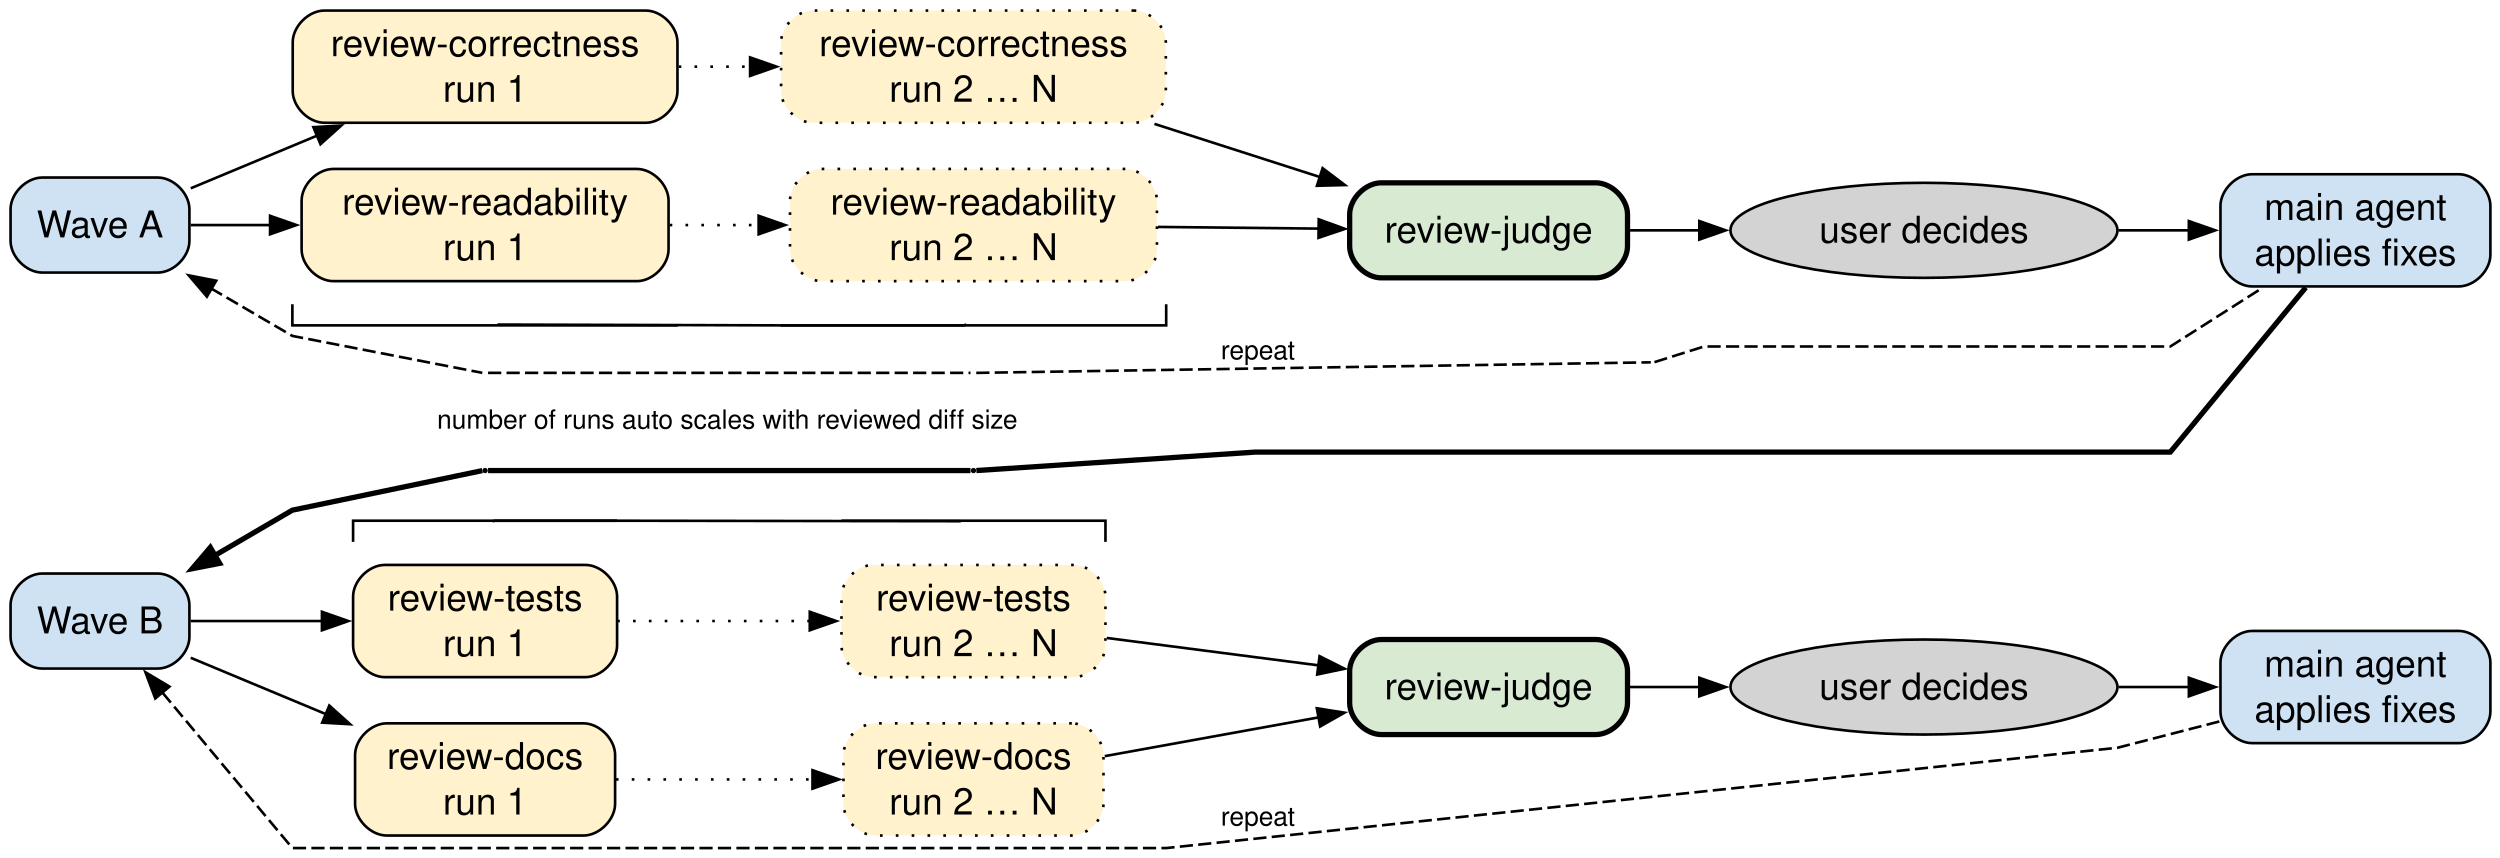
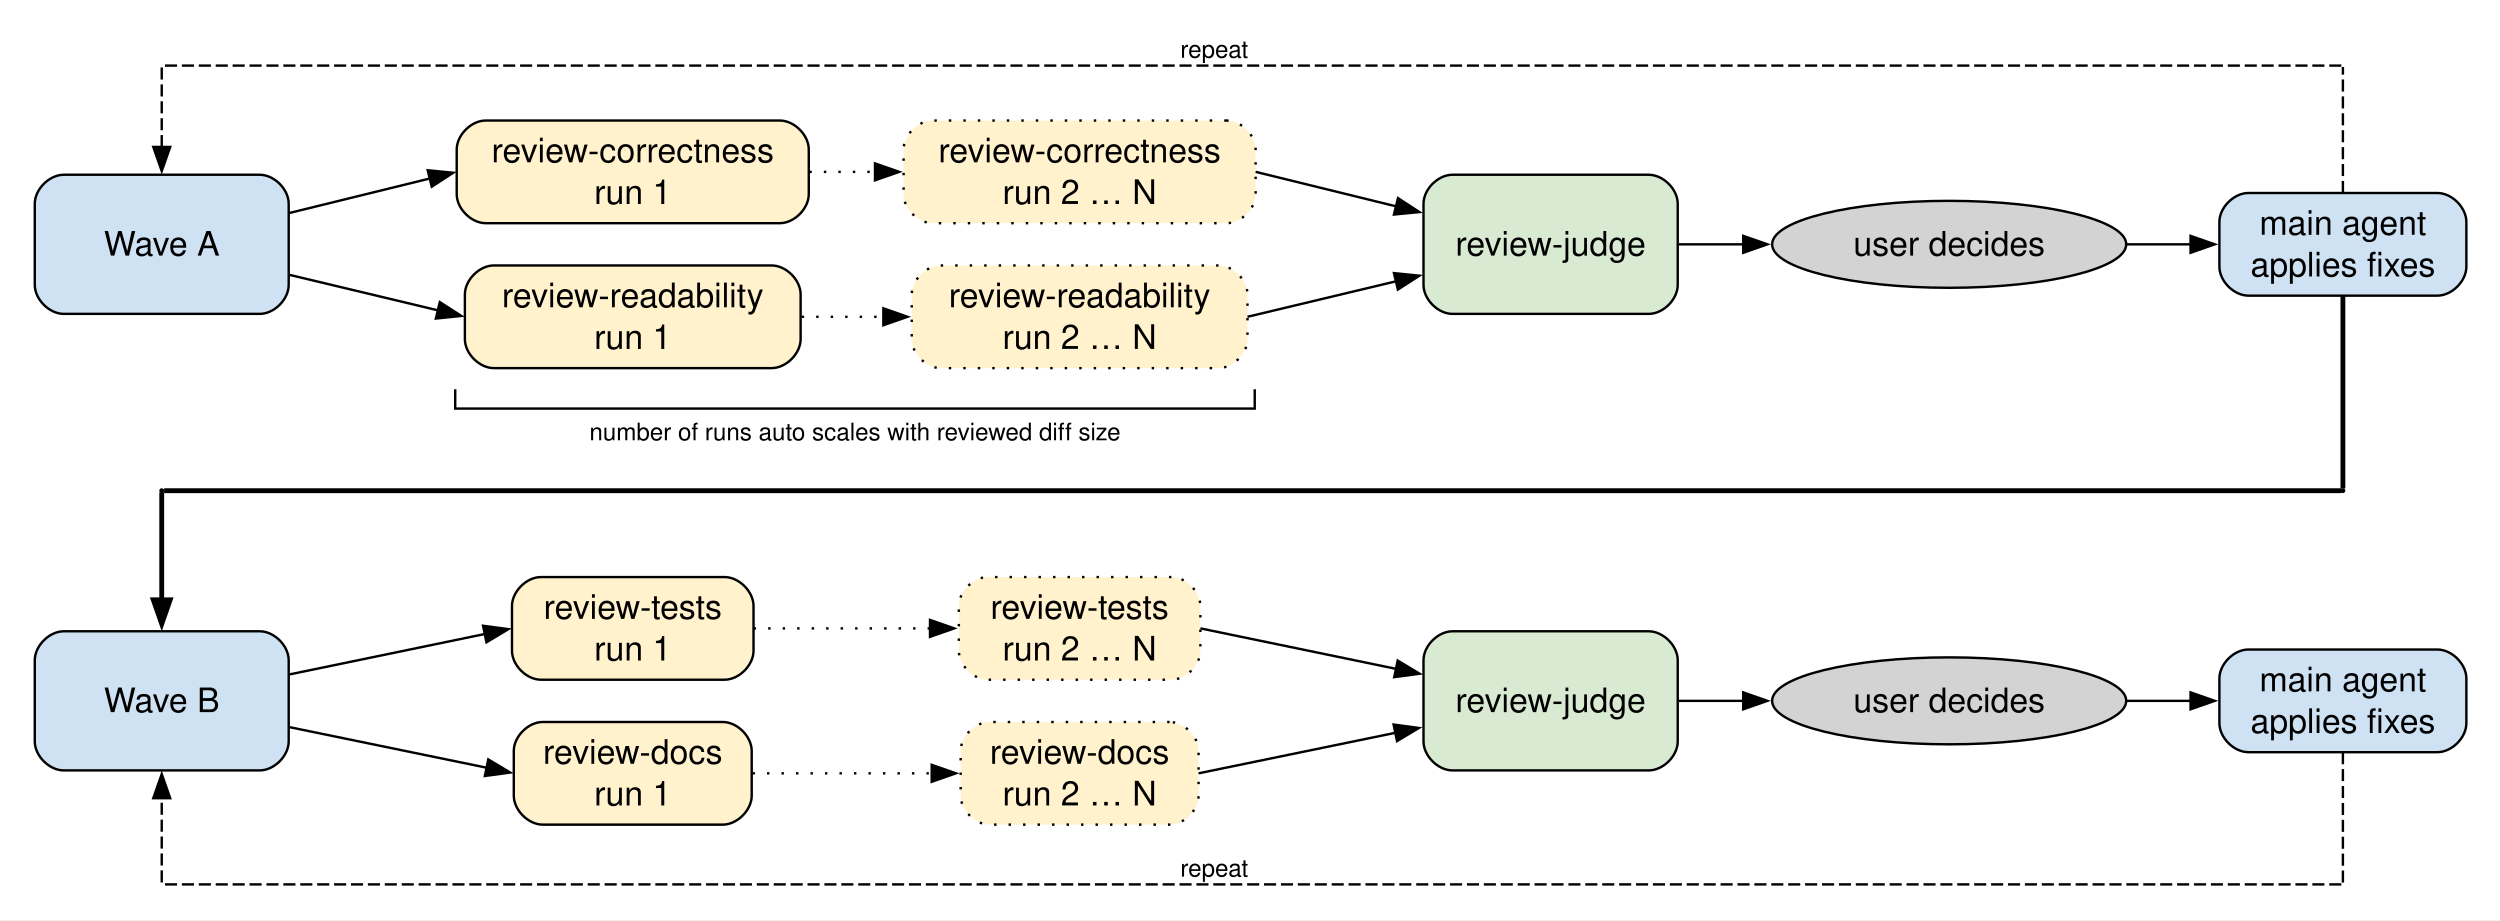
- <svg xmlns="http://www.w3.org/2000/svg" width="947pt" height="325pt" viewBox="0.00 0.00 947.00 325.00">
-   <g id="graph0" class="graph" transform="scale(1 1) rotate(0) translate(4 321.25)">
-     <polygon fill="white" stroke="none" points="-4,4 -4,-321.25 943.36,-321.25 943.36,4 -4,4" />
+ <svg xmlns="http://www.w3.org/2000/svg" width="1035pt" height="381pt" viewBox="0.00 0.00 1035.00 381.00">
+   <g id="graph0" class="graph" transform="scale(1 1) rotate(0) translate(14.4 366.51)">
+     <polygon fill="white" stroke="none" points="-14.4,14.4 -14.4,-366.51 1021.08,-366.51 1021.08,14.4 -14.4,14.4" />
    <g id="node1" class="node">
-       <path fill="#cfe2f3" stroke="black" d="M55.75,-254C55.75,-254 12,-254 12,-254 6,-254 0,-248 0,-242 0,-242 0,-230 0,-230 0,-224 6,-218 12,-218 12,-218 55.75,-218 55.75,-218 61.75,-218 67.75,-224 67.75,-230 67.75,-230 67.75,-242 67.75,-242 67.75,-248 61.75,-254 55.75,-254" />
-       <text xml:space="preserve" text-anchor="middle" x="33.88" y="-231.32" font-family="Helvetica,sans-Serif" font-size="14.00">Wave A</text>
+       <path fill="#cfe2f3" stroke="black" d="M93.12,-294.16C93.12,-294.16 12,-294.16 12,-294.16 6,-294.16 0,-288.16 0,-282.16 0,-282.16 0,-248.56 0,-248.56 0,-242.56 6,-236.56 12,-236.56 12,-236.56 93.12,-236.56 93.12,-236.56 99.12,-236.56 105.12,-242.56 105.12,-248.56 105.12,-248.56 105.12,-282.16 105.12,-282.16 105.12,-288.16 99.12,-294.16 93.12,-294.16" />
+       <text xml:space="preserve" text-anchor="middle" x="52.56" y="-260.68" font-family="Helvetica,sans-Serif" font-size="14.00">Wave A</text>
    </g>
    <g id="node5" class="node">
-       <path fill="#fff2cc" stroke="black" d="M240.62,-317.25C240.62,-317.25 118.88,-317.25 118.88,-317.25 112.88,-317.25 106.88,-311.25 106.88,-305.25 106.88,-305.25 106.88,-286.75 106.88,-286.75 106.88,-280.75 112.88,-274.75 118.88,-274.75 118.88,-274.75 240.62,-274.75 240.62,-274.75 246.62,-274.75 252.62,-280.75 252.62,-286.75 252.62,-286.75 252.62,-305.25 252.62,-305.25 252.62,-311.25 246.62,-317.25 240.62,-317.25" />
-       <text xml:space="preserve" text-anchor="middle" x="179.75" y="-299.95" font-family="Helvetica,sans-Serif" font-size="14.00">review-correctness</text>
-       <text xml:space="preserve" text-anchor="middle" x="179.75" y="-282.7" font-family="Helvetica,sans-Serif" font-size="14.00">run 1</text>
+       <path fill="#fff2cc" stroke="black" d="M308.43,-316.61C308.43,-316.61 186.68,-316.61 186.68,-316.61 180.68,-316.61 174.68,-310.61 174.68,-304.61 174.68,-304.61 174.68,-286.11 174.68,-286.11 174.68,-280.11 180.68,-274.11 186.68,-274.11 186.68,-274.11 308.43,-274.11 308.43,-274.11 314.43,-274.11 320.43,-280.11 320.43,-286.11 320.43,-286.11 320.43,-304.61 320.43,-304.61 320.43,-310.61 314.43,-316.61 308.43,-316.61" />
+       <text xml:space="preserve" text-anchor="middle" x="247.56" y="-299.31" font-family="Helvetica,sans-Serif" font-size="14.00">review-correctness</text>
+       <text xml:space="preserve" text-anchor="middle" x="247.56" y="-282.06" font-family="Helvetica,sans-Serif" font-size="14.00">run 1</text>
+     </g>
+     <g id="edge1" class="edge">
+       <path fill="none" stroke="black" d="M105.42,-278.34C127.33,-283.73 150.69,-289.47 163.91,-292.71" />
+       <polygon fill="black" stroke="black" points="162.67,-296.01 173.22,-295 164.34,-289.21 162.67,-296.01" />
+     </g>
+     <g id="node6" class="node">
+       <path fill="#fff2cc" stroke="black" d="M305.06,-256.61C305.06,-256.61 190.06,-256.61 190.06,-256.61 184.06,-256.61 178.06,-250.61 178.06,-244.61 178.06,-244.61 178.06,-226.11 178.06,-226.11 178.06,-220.11 184.06,-214.11 190.06,-214.11 190.06,-214.11 305.06,-214.11 305.06,-214.11 311.06,-214.11 317.06,-220.11 317.06,-226.11 317.06,-226.11 317.06,-244.61 317.06,-244.61 317.06,-250.61 311.06,-256.61 305.06,-256.61" />
+       <text xml:space="preserve" text-anchor="middle" x="247.56" y="-239.31" font-family="Helvetica,sans-Serif" font-size="14.00">review-readability</text>
+       <text xml:space="preserve" text-anchor="middle" x="247.56" y="-222.06" font-family="Helvetica,sans-Serif" font-size="14.00">run 1</text>
+     </g>
+     <g id="edge2" class="edge">
+       <path fill="none" stroke="black" d="M105.42,-252.72C128.46,-247.22 153.33,-241.27 167.17,-237.96" />
+       <polygon fill="black" stroke="black" points="167.68,-241.44 176.59,-235.71 166.05,-234.63 167.68,-241.44" />
+     </g>
+     <g id="node2" class="node">
+       <path fill="#cfe2f3" stroke="black" d="M93.12,-105.16C93.12,-105.16 12,-105.16 12,-105.16 6,-105.16 0,-99.16 0,-93.16 0,-93.16 0,-59.56 0,-59.56 0,-53.56 6,-47.56 12,-47.56 12,-47.56 93.12,-47.56 93.12,-47.56 99.12,-47.56 105.12,-53.56 105.12,-59.56 105.12,-59.56 105.12,-93.16 105.12,-93.16 105.12,-99.16 99.12,-105.16 93.12,-105.16" />
+       <text xml:space="preserve" text-anchor="middle" x="52.56" y="-71.68" font-family="Helvetica,sans-Serif" font-size="14.00">Wave B</text>
+     </g>
+     <g id="node7" class="node">
+       <path fill="#fff2cc" stroke="black" d="M285.56,-127.61C285.56,-127.61 209.56,-127.61 209.56,-127.61 203.56,-127.61 197.56,-121.61 197.56,-115.61 197.56,-115.61 197.56,-97.11 197.56,-97.11 197.56,-91.11 203.56,-85.11 209.56,-85.11 209.56,-85.11 285.56,-85.11 285.56,-85.11 291.56,-85.11 297.56,-91.11 297.56,-97.11 297.56,-97.11 297.56,-115.61 297.56,-115.61 297.56,-121.61 291.56,-127.61 285.56,-127.61" />
+       <text xml:space="preserve" text-anchor="middle" x="247.56" y="-110.31" font-family="Helvetica,sans-Serif" font-size="14.00">review-tests</text>
+       <text xml:space="preserve" text-anchor="middle" x="247.56" y="-93.06" font-family="Helvetica,sans-Serif" font-size="14.00">run 1</text>
+     </g>
+     <g id="edge15" class="edge">
+       <path fill="none" stroke="black" d="M105.32,-87.28C134.96,-93.41 169.36,-100.52 186.57,-104.09" />
+       <polygon fill="black" stroke="black" points="185.58,-107.45 196.08,-106.05 186.99,-100.6 185.58,-107.45" />
+     </g>
+     <g id="node8" class="node">
+       <path fill="#fff2cc" stroke="black" d="M284.81,-67.61C284.81,-67.61 210.31,-67.61 210.31,-67.61 204.31,-67.61 198.31,-61.61 198.31,-55.61 198.31,-55.61 198.31,-37.11 198.31,-37.11 198.31,-31.11 204.31,-25.11 210.31,-25.11 210.31,-25.11 284.81,-25.11 284.81,-25.11 290.81,-25.11 296.81,-31.11 296.81,-37.11 296.81,-37.11 296.81,-55.61 296.81,-55.61 296.81,-61.61 290.81,-67.61 284.81,-67.61" />
+       <text xml:space="preserve" text-anchor="middle" x="247.56" y="-50.31" font-family="Helvetica,sans-Serif" font-size="14.00">review-docs</text>
+       <text xml:space="preserve" text-anchor="middle" x="247.56" y="-33.06" font-family="Helvetica,sans-Serif" font-size="14.00">run 1</text>
+     </g>
+     <g id="edge16" class="edge">
+       <path fill="none" stroke="black" d="M105.59,-65.44C135.38,-59.31 169.96,-52.2 187.26,-48.63" />
+       <polygon fill="black" stroke="black" points="187.74,-52.11 196.83,-46.67 186.33,-45.25 187.74,-52.11" />
+     </g>
+     <g id="node3" class="node">
+       <path fill="#cfe2f3" stroke="black" d="M994.68,-286.61C994.68,-286.61 916.43,-286.61 916.43,-286.61 910.43,-286.61 904.43,-280.61 904.43,-274.61 904.43,-274.61 904.43,-256.11 904.43,-256.11 904.43,-250.11 910.43,-244.11 916.43,-244.11 916.43,-244.11 994.68,-244.11 994.68,-244.11 1000.68,-244.11 1006.68,-250.11 1006.68,-256.11 1006.68,-256.11 1006.68,-274.61 1006.68,-274.61 1006.68,-280.61 1000.68,-286.61 994.68,-286.61" />
+       <text xml:space="preserve" text-anchor="middle" x="955.56" y="-269.31" font-family="Helvetica,sans-Serif" font-size="14.00">main agent</text>
+       <text xml:space="preserve" text-anchor="middle" x="955.56" y="-252.06" font-family="Helvetica,sans-Serif" font-size="14.00">applies fixes</text>
+     </g>
+     <g id="edge9" class="edge">
+       <path fill="none" stroke="black" stroke-dasharray="5,2" d="M955.56,-286.61C955.56,-286.61 955.56,-332.97 955.56,-338.77" />
+     </g>
+     <g id="node23" class="node">
+       <ellipse fill="black" stroke="black" stroke-width="0" cx="955.56" cy="-163.36" rx="1.01" ry="1.01" />
+     </g>
+     <g id="edge12" class="edge">
+       <path fill="none" stroke="black" stroke-width="2" d="M955.56,-244.11C955.56,-244.11 955.56,-173.14 955.56,-164.27" />
+     </g>
+     <g id="node4" class="node">
+       <path fill="#cfe2f3" stroke="black" d="M994.68,-97.61C994.68,-97.61 916.43,-97.61 916.43,-97.61 910.43,-97.61 904.43,-91.61 904.43,-85.61 904.43,-85.61 904.43,-67.11 904.43,-67.11 904.43,-61.11 910.43,-55.11 916.43,-55.11 916.43,-55.11 994.68,-55.11 994.68,-55.11 1000.68,-55.11 1006.68,-61.11 1006.68,-67.11 1006.68,-67.11 1006.68,-85.61 1006.68,-85.61 1006.68,-91.61 1000.68,-97.61 994.68,-97.61" />
+       <text xml:space="preserve" text-anchor="middle" x="955.56" y="-80.31" font-family="Helvetica,sans-Serif" font-size="14.00">main agent</text>
+       <text xml:space="preserve" text-anchor="middle" x="955.56" y="-63.06" font-family="Helvetica,sans-Serif" font-size="14.00">applies fixes</text>
+     </g>
+     <g id="edge23" class="edge">
+       <path fill="none" stroke="black" stroke-dasharray="5,2" d="M955.56,-55.11C955.56,-55.11 955.56,-6.99 955.56,-0.97" />
+     </g>
+     <g id="node9" class="node">
+       <path fill="#fff2cc" stroke="black" stroke-dasharray="1,5" d="M493.43,-316.61C493.43,-316.61 371.68,-316.61 371.68,-316.61 365.68,-316.61 359.68,-310.61 359.68,-304.61 359.68,-304.61 359.68,-286.11 359.68,-286.11 359.68,-280.11 365.68,-274.11 371.68,-274.11 371.68,-274.11 493.43,-274.11 493.43,-274.11 499.43,-274.11 505.43,-280.11 505.43,-286.11 505.43,-286.11 505.43,-304.61 505.43,-304.61 505.43,-310.61 499.43,-316.61 493.43,-316.61" />
+       <text xml:space="preserve" text-anchor="middle" x="432.56" y="-299.31" font-family="Helvetica,sans-Serif" font-size="14.00">review-correctness</text>
+       <text xml:space="preserve" text-anchor="middle" x="432.56" y="-282.06" font-family="Helvetica,sans-Serif" font-size="14.00">run 2 … N</text>
+     </g>
+     <g id="edge3" class="edge">
+       <path fill="none" stroke="black" stroke-dasharray="1,5" d="M320.68,-295.36C329.62,-295.36 338.83,-295.36 347.92,-295.36" />
+       <polygon fill="black" stroke="black" points="347.85,-298.86 357.85,-295.36 347.85,-291.86 347.85,-298.86" />
+     </g>
+     <g id="node10" class="node">
+       <path fill="#fff2cc" stroke="black" stroke-dasharray="1,5" d="M490.06,-256.61C490.06,-256.61 375.06,-256.61 375.06,-256.61 369.06,-256.61 363.06,-250.61 363.06,-244.61 363.06,-244.61 363.06,-226.11 363.06,-226.11 363.06,-220.11 369.06,-214.11 375.06,-214.11 375.06,-214.11 490.06,-214.11 490.06,-214.11 496.06,-214.11 502.06,-220.11 502.06,-226.11 502.06,-226.11 502.06,-244.61 502.06,-244.61 502.06,-250.61 496.06,-256.61 490.06,-256.61" />
+       <text xml:space="preserve" text-anchor="middle" x="432.56" y="-239.31" font-family="Helvetica,sans-Serif" font-size="14.00">review-readability</text>
+       <text xml:space="preserve" text-anchor="middle" x="432.56" y="-222.06" font-family="Helvetica,sans-Serif" font-size="14.00">run 2 … N</text>
+     </g>
+     <g id="edge4" class="edge">
+       <path fill="none" stroke="black" stroke-dasharray="1,5" d="M317.5,-235.36C328.63,-235.36 340.22,-235.36 351.58,-235.36" />
+       <polygon fill="black" stroke="black" points="351.31,-238.86 361.31,-235.36 351.31,-231.86 351.31,-238.86" />
+     </g>
+     <g id="node11" class="node">
+       <path fill="#fff2cc" stroke="black" stroke-dasharray="1,5" d="M470.56,-127.61C470.56,-127.61 394.56,-127.61 394.56,-127.61 388.56,-127.61 382.56,-121.61 382.56,-115.61 382.56,-115.61 382.56,-97.11 382.56,-97.11 382.56,-91.11 388.56,-85.11 394.56,-85.11 394.56,-85.11 470.56,-85.11 470.56,-85.11 476.56,-85.11 482.56,-91.11 482.56,-97.11 482.56,-97.11 482.56,-115.61 482.56,-115.61 482.56,-121.61 476.56,-127.61 470.56,-127.61" />
+       <text xml:space="preserve" text-anchor="middle" x="432.56" y="-110.31" font-family="Helvetica,sans-Serif" font-size="14.00">review-tests</text>
+       <text xml:space="preserve" text-anchor="middle" x="432.56" y="-93.06" font-family="Helvetica,sans-Serif" font-size="14.00">run 2 … N</text>
+     </g>
+     <g id="edge17" class="edge">
+       <path fill="none" stroke="black" stroke-dasharray="1,5" d="M297.62,-106.36C320.15,-106.36 346.97,-106.36 370.74,-106.36" />
+       <polygon fill="black" stroke="black" points="370.62,-109.86 380.62,-106.36 370.62,-102.86 370.62,-109.86" />
+     </g>
+     <g id="node12" class="node">
+       <path fill="#fff2cc" stroke="black" stroke-dasharray="1,5" d="M469.81,-67.61C469.81,-67.61 395.31,-67.61 395.31,-67.61 389.31,-67.61 383.31,-61.61 383.31,-55.61 383.31,-55.61 383.31,-37.11 383.31,-37.11 383.31,-31.11 389.31,-25.11 395.31,-25.11 395.31,-25.11 469.81,-25.11 469.81,-25.11 475.81,-25.11 481.81,-31.11 481.81,-37.11 481.81,-37.11 481.81,-55.61 481.81,-55.61 481.81,-61.61 475.81,-67.61 469.81,-67.61" />
+       <text xml:space="preserve" text-anchor="middle" x="432.56" y="-50.31" font-family="Helvetica,sans-Serif" font-size="14.00">review-docs</text>
+       <text xml:space="preserve" text-anchor="middle" x="432.56" y="-33.06" font-family="Helvetica,sans-Serif" font-size="14.00">run 2 … N</text>
+     </g>
+     <g id="edge18" class="edge">
+       <path fill="none" stroke="black" stroke-dasharray="1,5" d="M297.14,-46.36C320.05,-46.36 347.48,-46.36 371.64,-46.36" />
+       <polygon fill="black" stroke="black" points="371.33,-49.86 381.33,-46.36 371.33,-42.86 371.33,-49.86" />
+     </g>
+     <g id="node13" class="node">
+       <path fill="#d9ead3" stroke="black" d="M668.18,-294.16C668.18,-294.16 586.93,-294.16 586.93,-294.16 580.93,-294.16 574.93,-288.16 574.93,-282.16 574.93,-282.16 574.93,-248.56 574.93,-248.56 574.93,-242.56 580.93,-236.56 586.93,-236.56 586.93,-236.56 668.18,-236.56 668.18,-236.56 674.18,-236.56 680.18,-242.56 680.18,-248.56 680.18,-248.56 680.18,-282.16 680.18,-282.16 680.18,-288.16 674.18,-294.16 668.18,-294.16" />
+       <text xml:space="preserve" text-anchor="middle" x="627.56" y="-260.68" font-family="Helvetica,sans-Serif" font-size="14.00">review-judge</text>
+     </g>
+     <g id="edge5" class="edge">
+       <path fill="none" stroke="black" d="M505.43,-295.36C505.43,-295.36 534.2,-288.29 563.81,-281.02" />
+       <polygon fill="black" stroke="black" points="564.36,-284.49 573.23,-278.71 562.69,-277.69 564.36,-284.49" />
+     </g>
+     <g id="edge6" class="edge">
+       <path fill="none" stroke="black" d="M502.06,-235.36C502.06,-235.36 532.74,-242.69 563.76,-250.11" />
+       <polygon fill="black" stroke="black" points="562.69,-253.45 573.23,-252.37 564.32,-246.64 562.69,-253.45" />
+     </g>
+     <g id="node14" class="node">
+       <path fill="#d9ead3" stroke="black" d="M668.18,-105.16C668.18,-105.16 586.93,-105.16 586.93,-105.16 580.93,-105.16 574.93,-99.16 574.93,-93.16 574.93,-93.16 574.93,-59.56 574.93,-59.56 574.93,-53.56 580.93,-47.56 586.93,-47.56 586.93,-47.56 668.18,-47.56 668.18,-47.56 674.18,-47.56 680.18,-53.56 680.18,-59.56 680.18,-59.56 680.18,-93.16 680.18,-93.16 680.18,-99.16 674.18,-105.16 668.18,-105.16" />
+       <text xml:space="preserve" text-anchor="middle" x="627.56" y="-71.68" font-family="Helvetica,sans-Serif" font-size="14.00">review-judge</text>
+     </g>
+     <g id="edge19" class="edge">
+       <path fill="none" stroke="black" d="M482.56,-106.36C482.56,-106.36 524.99,-97.58 563.94,-89.52" />
+       <polygon fill="black" stroke="black" points="564.24,-93.04 573.32,-87.58 562.82,-86.18 564.24,-93.04" />
+     </g>
+     <g id="edge20" class="edge">
+       <path fill="none" stroke="black" d="M481.81,-46.36C481.81,-46.36 524.28,-55.1 563.36,-63.15" />
+       <polygon fill="black" stroke="black" points="562.55,-66.55 573.05,-65.14 563.96,-59.7 562.55,-66.55" />
+     </g>
+     <g id="node15" class="node">
+       <ellipse fill="lightgrey" stroke="black" cx="792.56" cy="-265.36" rx="73.3" ry="18" />
+       <text xml:space="preserve" text-anchor="middle" x="792.56" y="-260.68" font-family="Helvetica,sans-Serif" font-size="14.00">user decides</text>
+     </g>
+     <g id="edge7" class="edge">
+       <path fill="none" stroke="black" d="M680.68,-265.36C689.22,-265.36 698.25,-265.36 707.32,-265.36" />
+       <polygon fill="black" stroke="black" points="707.29,-268.86 717.29,-265.36 707.29,-261.86 707.29,-268.86" />
+     </g>
+     <g id="node16" class="node">
+       <ellipse fill="lightgrey" stroke="black" cx="792.56" cy="-76.36" rx="73.3" ry="18" />
+       <text xml:space="preserve" text-anchor="middle" x="792.56" y="-71.68" font-family="Helvetica,sans-Serif" font-size="14.00">user decides</text>
    </g>
    <g id="edge21" class="edge">
-       <path fill="none" stroke="black" d="M68.24,-249.92C82.61,-255.91 99.89,-263.11 116.48,-270.03" />
-       <polygon fill="black" stroke="black" points="114.71,-273.08 125.28,-273.7 117.4,-266.62 114.71,-273.08" />
+       <path fill="none" stroke="black" d="M680.68,-76.36C689.22,-76.36 698.25,-76.36 707.32,-76.36" />
+       <polygon fill="black" stroke="black" points="707.29,-79.86 717.29,-76.36 707.29,-72.86 707.29,-79.86" />
    </g>
-     <g id="node6" class="node">
-       <path fill="#fff2cc" stroke="black" d="M237.25,-257.25C237.25,-257.25 122.25,-257.25 122.25,-257.25 116.25,-257.25 110.25,-251.25 110.25,-245.25 110.25,-245.25 110.25,-226.75 110.25,-226.75 110.25,-220.75 116.25,-214.75 122.25,-214.75 122.25,-214.75 237.25,-214.75 237.25,-214.75 243.25,-214.75 249.25,-220.75 249.25,-226.75 249.25,-226.75 249.25,-245.25 249.25,-245.25 249.25,-251.25 243.25,-257.25 237.25,-257.25" />
-       <text xml:space="preserve" text-anchor="middle" x="179.75" y="-239.95" font-family="Helvetica,sans-Serif" font-size="14.00">review-readability</text>
-       <text xml:space="preserve" text-anchor="middle" x="179.75" y="-222.7" font-family="Helvetica,sans-Serif" font-size="14.00">run 1</text>
+     <g id="edge8" class="edge">
+       <path fill="none" stroke="black" d="M865.95,-265.36C874.88,-265.36 883.95,-265.36 892.7,-265.36" />
+       <polygon fill="black" stroke="black" points="892.49,-268.86 902.49,-265.36 892.49,-261.86 892.49,-268.86" />
    </g>
    <g id="edge22" class="edge">
-       <path fill="none" stroke="black" d="M68.24,-236C77.49,-236 87.93,-236 98.62,-236" />
-       <polygon fill="black" stroke="black" points="98.3,-239.5 108.3,-236 98.3,-232.5 98.3,-239.5" />
+       <path fill="none" stroke="black" d="M865.95,-76.36C874.88,-76.36 883.95,-76.36 892.7,-76.36" />
+       <polygon fill="black" stroke="black" points="892.49,-79.86 902.49,-76.36 892.49,-72.86 892.49,-79.86" />
    </g>
-     <g id="edge29" class="edge">
-       <path fill="none" stroke="black" stroke-dasharray="5,2" d="M75.77,-212.1C91.94,-202.65 106.75,-194 106.75,-194 106.75,-194 176.52,-180.43 178.7,-180.01" />
-       <polygon fill="black" stroke="black" points="74.37,-208.87 67.5,-216.94 77.9,-214.91 74.37,-208.87" />
+     <g id="node17" class="node">
+       <polyline fill="none" stroke="black" points="174.06,-205.36 174.06,-197.36 505.06,-197.36 505.06,-205.36" />
    </g>
-     <g id="node2" class="node">
-       <path fill="#cfe2f3" stroke="black" d="M55.75,-104C55.75,-104 12,-104 12,-104 6,-104 0,-98 0,-92 0,-92 0,-80 0,-80 0,-74 6,-68 12,-68 12,-68 55.75,-68 55.75,-68 61.75,-68 67.75,-74 67.75,-80 67.75,-80 67.75,-92 67.75,-92 67.75,-98 61.75,-104 55.75,-104" />
-       <text xml:space="preserve" text-anchor="middle" x="33.88" y="-81.33" font-family="Helvetica,sans-Serif" font-size="14.00">Wave B</text>
+     <g id="node18" class="node">
+       <text xml:space="preserve" text-anchor="middle" x="339.56" y="-184.23" font-family="Helvetica,sans-Serif" font-size="10.00">number of runs auto scales with reviewed diff size</text>
    </g>
-     <g id="node7" class="node">
-       <path fill="#fff2cc" stroke="black" d="M217.75,-107.25C217.75,-107.25 141.75,-107.25 141.75,-107.25 135.75,-107.25 129.75,-101.25 129.75,-95.25 129.75,-95.25 129.75,-76.75 129.75,-76.75 129.75,-70.75 135.75,-64.75 141.75,-64.75 141.75,-64.75 217.75,-64.75 217.75,-64.75 223.75,-64.75 229.75,-70.75 229.75,-76.75 229.75,-76.75 229.75,-95.25 229.75,-95.25 229.75,-101.25 223.75,-107.25 217.75,-107.25" />
-       <text xml:space="preserve" text-anchor="middle" x="179.75" y="-89.95" font-family="Helvetica,sans-Serif" font-size="14.00">review-tests</text>
-       <text xml:space="preserve" text-anchor="middle" x="179.75" y="-72.7" font-family="Helvetica,sans-Serif" font-size="14.00">run 1</text>
+     <g id="edge10" class="edge">
+       <path fill="none" stroke="black" stroke-dasharray="5,2" d="M954.91,-339.36C927.99,-339.36 79.7,-339.36 53.19,-339.36" />
+       <text xml:space="preserve" text-anchor="middle" x="488.3" y="-342.61" font-family="Helvetica,sans-Serif" font-size="10.00">repeat</text>
    </g>
-     <g id="edge36" class="edge">
-       <path fill="none" stroke="black" d="M68.24,-86C83.16,-86 101.21,-86 118.36,-86" />
-       <polygon fill="black" stroke="black" points="117.95,-89.5 127.95,-86 117.95,-82.5 117.95,-89.5" />
-     </g>
-     <g id="node8" class="node">
-       <path fill="#fff2cc" stroke="black" d="M217,-47.25C217,-47.25 142.5,-47.25 142.5,-47.25 136.5,-47.25 130.5,-41.25 130.5,-35.25 130.5,-35.25 130.5,-16.75 130.5,-16.75 130.5,-10.75 136.5,-4.75 142.5,-4.75 142.5,-4.75 217,-4.75 217,-4.75 223,-4.75 229,-10.75 229,-16.75 229,-16.75 229,-35.25 229,-35.25 229,-41.25 223,-47.25 217,-47.25" />
-       <text xml:space="preserve" text-anchor="middle" x="179.75" y="-29.95" font-family="Helvetica,sans-Serif" font-size="14.00">review-docs</text>
-       <text xml:space="preserve" text-anchor="middle" x="179.75" y="-12.7" font-family="Helvetica,sans-Serif" font-size="14.00">run 1</text>
-     </g>
-     <g id="edge37" class="edge">
-       <path fill="none" stroke="black" d="M68.24,-72.08C83.58,-65.69 102.24,-57.91 119.82,-50.58" />
-       <polygon fill="black" stroke="black" points="120.74,-53.99 128.62,-46.91 118.04,-47.52 120.74,-53.99" />
-     </g>
-     <g id="node27" class="node">
-       <ellipse fill="black" stroke="black" stroke-width="0" cx="179.75" cy="-143" rx="1.01" ry="1.01" />
-     </g>
-     <g id="edge33" class="edge">
-       <path fill="none" stroke="black" stroke-width="2" d="M77.13,-110.69C92.76,-119.83 106.75,-128 106.75,-128 106.75,-128 176.52,-142.53 178.7,-142.99" />
-       <polygon fill="black" stroke="black" stroke-width="2" points="79.2,-107.85 68.8,-105.83 75.67,-113.89 79.2,-107.85" />
-     </g>
-     <g id="node3" class="node">
-       <path fill="#cfe2f3" stroke="black" d="M927.36,-255.25C927.36,-255.25 849.11,-255.25 849.11,-255.25 843.11,-255.25 837.11,-249.25 837.11,-243.25 837.11,-243.25 837.11,-224.75 837.11,-224.75 837.11,-218.75 843.11,-212.75 849.11,-212.75 849.11,-212.75 927.36,-212.75 927.36,-212.75 933.36,-212.75 939.36,-218.75 939.36,-224.75 939.36,-224.75 939.36,-243.25 939.36,-243.25 939.36,-249.25 933.36,-255.25 927.36,-255.25" />
-       <text xml:space="preserve" text-anchor="middle" x="888.23" y="-237.95" font-family="Helvetica,sans-Serif" font-size="14.00">main agent</text>
-       <text xml:space="preserve" text-anchor="middle" x="888.23" y="-220.7" font-family="Helvetica,sans-Serif" font-size="14.00">applies fixes</text>
-     </g>
-     <g id="node4" class="node">
-       <path fill="#cfe2f3" stroke="black" d="M927.36,-82.25C927.36,-82.25 849.11,-82.25 849.11,-82.25 843.11,-82.25 837.11,-76.25 837.11,-70.25 837.11,-70.25 837.11,-51.75 837.11,-51.75 837.11,-45.75 843.11,-39.75 849.11,-39.75 849.11,-39.75 927.36,-39.75 927.36,-39.75 933.36,-39.75 939.36,-45.75 939.36,-51.75 939.36,-51.75 939.36,-70.25 939.36,-70.25 939.36,-76.25 933.36,-82.25 927.36,-82.25" />
-       <text xml:space="preserve" text-anchor="middle" x="888.23" y="-64.95" font-family="Helvetica,sans-Serif" font-size="14.00">main agent</text>
-       <text xml:space="preserve" text-anchor="middle" x="888.23" y="-47.7" font-family="Helvetica,sans-Serif" font-size="14.00">applies fixes</text>
-     </g>
-     <g id="edge44" class="edge">
-       <path fill="none" stroke="black" stroke-dasharray="5,2" d="M836.68,-47.95C816.57,-42.76 798.11,-38 798.11,-38 798.11,-38 437.75,0 437.75,0 437.75,0 106.75,0 106.75,0 106.75,0 78.56,-33.73 57.49,-58.94" />
-       <polygon fill="black" stroke="black" points="54.82,-56.68 51.09,-66.6 60.19,-61.17 54.82,-56.68" />
-       <text xml:space="preserve" text-anchor="middle" x="472.5" y="-8.52" font-family="Helvetica,sans-Serif" font-size="10.00">repeat</text>
-     </g>
-     <g id="node9" class="node">
-       <path fill="#fff2cc" stroke="black" stroke-dasharray="1,5" d="M425.62,-317.25C425.62,-317.25 303.88,-317.25 303.88,-317.25 297.88,-317.25 291.88,-311.25 291.88,-305.25 291.88,-305.25 291.88,-286.75 291.88,-286.75 291.88,-280.75 297.88,-274.75 303.88,-274.75 303.88,-274.75 425.62,-274.75 425.62,-274.75 431.62,-274.75 437.62,-280.75 437.62,-286.75 437.62,-286.75 437.62,-305.25 437.62,-305.25 437.62,-311.25 431.62,-317.25 425.62,-317.25" />
-       <text xml:space="preserve" text-anchor="middle" x="364.75" y="-299.95" font-family="Helvetica,sans-Serif" font-size="14.00">review-correctness</text>
-       <text xml:space="preserve" text-anchor="middle" x="364.75" y="-282.7" font-family="Helvetica,sans-Serif" font-size="14.00">run 2 … N</text>
-     </g>
-     <g id="edge23" class="edge">
-       <path fill="none" stroke="black" stroke-dasharray="1,5" d="M253.08,-296C262,-296 271.17,-296 280.24,-296" />
-       <polygon fill="black" stroke="black" points="280.14,-299.5 290.14,-296 280.14,-292.5 280.14,-299.5" />
-     </g>
-     <g id="node10" class="node">
-       <path fill="#fff2cc" stroke="black" stroke-dasharray="1,5" d="M422.25,-257.25C422.25,-257.25 307.25,-257.25 307.25,-257.25 301.25,-257.25 295.25,-251.25 295.25,-245.25 295.25,-245.25 295.25,-226.75 295.25,-226.75 295.25,-220.75 301.25,-214.75 307.25,-214.75 307.25,-214.75 422.25,-214.75 422.25,-214.75 428.25,-214.75 434.25,-220.75 434.25,-226.75 434.25,-226.75 434.25,-245.25 434.25,-245.25 434.25,-251.25 428.25,-257.25 422.25,-257.25" />
-       <text xml:space="preserve" text-anchor="middle" x="364.75" y="-239.95" font-family="Helvetica,sans-Serif" font-size="14.00">review-readability</text>
-       <text xml:space="preserve" text-anchor="middle" x="364.75" y="-222.7" font-family="Helvetica,sans-Serif" font-size="14.00">run 2 … N</text>
+     <g id="edge11" class="edge">
+       <path fill="none" stroke="black" stroke-dasharray="5,2" d="M52.56,-338.58C52.56,-334.68 52.56,-317.16 52.56,-305.33" />
+       <polygon fill="black" stroke="black" points="56.06,-305.67 52.56,-295.67 49.06,-305.67 56.06,-305.67" />
    </g>
    <g id="edge24" class="edge">
-       <path fill="none" stroke="black" stroke-dasharray="1,5" d="M249.67,-236C260.77,-236 272.33,-236 283.66,-236" />
-       <polygon fill="black" stroke="black" points="283.37,-239.5 293.37,-236 283.37,-232.5 283.37,-239.5" />
-     </g>
-     <g id="node17" class="node">
-       <polyline fill="none" stroke="black" points="106.75,-206 106.75,-198 252.75,-198" />
-     </g>
-     <g id="node11" class="node">
-       <path fill="#fff2cc" stroke="black" stroke-dasharray="1,5" d="M402.75,-107.25C402.75,-107.25 326.75,-107.25 326.75,-107.25 320.75,-107.25 314.75,-101.25 314.75,-95.25 314.75,-95.25 314.75,-76.75 314.75,-76.75 314.75,-70.75 320.75,-64.75 326.75,-64.75 326.75,-64.75 402.75,-64.75 402.75,-64.75 408.75,-64.75 414.75,-70.75 414.75,-76.75 414.75,-76.75 414.75,-95.25 414.75,-95.25 414.75,-101.25 408.75,-107.25 402.75,-107.25" />
-       <text xml:space="preserve" text-anchor="middle" x="364.75" y="-89.95" font-family="Helvetica,sans-Serif" font-size="14.00">review-tests</text>
-       <text xml:space="preserve" text-anchor="middle" x="364.75" y="-72.7" font-family="Helvetica,sans-Serif" font-size="14.00">run 2 … N</text>
-     </g>
-     <g id="edge38" class="edge">
-       <path fill="none" stroke="black" stroke-dasharray="1,5" d="M229.79,-86C252.26,-86 279.13,-86 302.88,-86" />
-       <polygon fill="black" stroke="black" points="302.74,-89.5 312.74,-86 302.74,-82.5 302.74,-89.5" />
-     </g>
-     <g id="node12" class="node">
-       <path fill="#fff2cc" stroke="black" stroke-dasharray="1,5" d="M402,-47.25C402,-47.25 327.5,-47.25 327.5,-47.25 321.5,-47.25 315.5,-41.25 315.5,-35.25 315.5,-35.25 315.5,-16.75 315.5,-16.75 315.5,-10.75 321.5,-4.75 327.5,-4.75 327.5,-4.75 402,-4.75 402,-4.75 408,-4.75 414,-10.75 414,-16.75 414,-16.75 414,-35.25 414,-35.25 414,-41.25 408,-47.25 402,-47.25" />
-       <text xml:space="preserve" text-anchor="middle" x="364.75" y="-29.95" font-family="Helvetica,sans-Serif" font-size="14.00">review-docs</text>
-       <text xml:space="preserve" text-anchor="middle" x="364.75" y="-12.7" font-family="Helvetica,sans-Serif" font-size="14.00">run 2 … N</text>
-     </g>
-     <g id="edge39" class="edge">
-       <path fill="none" stroke="black" stroke-dasharray="1,5" d="M229.31,-26C252.25,-26 279.86,-26 304.07,-26" />
-       <polygon fill="black" stroke="black" points="303.77,-29.5 313.77,-26 303.77,-22.5 303.77,-29.5" />
-     </g>
-     <g id="node13" class="node">
-       <path fill="#d9ead3" stroke="black" stroke-width="2" d="M600.5,-252C600.5,-252 519.25,-252 519.25,-252 513.25,-252 507.25,-246 507.25,-240 507.25,-240 507.25,-228 507.25,-228 507.25,-222 513.25,-216 519.25,-216 519.25,-216 600.5,-216 600.5,-216 606.5,-216 612.5,-222 612.5,-228 612.5,-228 612.5,-240 612.5,-240 612.5,-246 606.5,-252 600.5,-252" />
-       <text xml:space="preserve" text-anchor="middle" x="559.88" y="-229.32" font-family="Helvetica,sans-Serif" font-size="14.00">review-judge</text>
+       <path fill="none" stroke="black" stroke-dasharray="5,2" d="M954.91,-0.36C927.99,-0.36 79.7,-0.36 53.19,-0.36" />
+       <text xml:space="preserve" text-anchor="middle" x="488.3" y="-3.61" font-family="Helvetica,sans-Serif" font-size="10.00">repeat</text>
    </g>
    <g id="edge25" class="edge">
-       <path fill="none" stroke="black" d="M433.3,-274.32C453.67,-267.77 475.94,-260.62 496,-254.18" />
-       <polygon fill="black" stroke="black" points="497,-257.54 505.45,-251.15 494.86,-250.88 497,-257.54" />
+       <path fill="none" stroke="black" stroke-dasharray="5,2" d="M52.56,-1.18C52.56,-5.29 52.56,-23.98 52.56,-36.34" />
+       <polygon fill="black" stroke="black" points="49.06,-36.05 52.56,-46.05 56.06,-36.05 49.06,-36.05" />
    </g>
-     <g id="edge26" class="edge">
-       <path fill="none" stroke="black" d="M434.65,-235.29C454.58,-235.08 476.21,-234.86 495.76,-234.65" />
-       <polygon fill="black" stroke="black" points="495.53,-238.16 505.49,-234.55 495.45,-231.16 495.53,-238.16" />
+     <g id="node24" class="node">
+       <ellipse fill="black" stroke="black" stroke-width="0" cx="52.56" cy="-163.36" rx="1.01" ry="1.01" />
    </g>
-     <g id="node18" class="node">
-       <polyline fill="none" stroke="black" points="291.75,-198 437.75,-198 437.75,-206" />
+     <g id="edge13" class="edge">
+       <path fill="none" stroke="black" stroke-width="2" d="M954.91,-163.36C928.1,-163.36 86.42,-163.36 53.55,-163.36" />
    </g>
-     <g id="node14" class="node">
-       <path fill="#d9ead3" stroke="black" stroke-width="2" d="M600.5,-79C600.5,-79 519.25,-79 519.25,-79 513.25,-79 507.25,-73 507.25,-67 507.25,-67 507.25,-55 507.25,-55 507.25,-49 513.25,-43 519.25,-43 519.25,-43 600.5,-43 600.5,-43 606.5,-43 612.5,-49 612.5,-55 612.5,-55 612.5,-67 612.5,-67 612.5,-73 606.5,-79 600.5,-79" />
-       <text xml:space="preserve" text-anchor="middle" x="559.88" y="-56.33" font-family="Helvetica,sans-Serif" font-size="14.00">review-judge</text>
-     </g>
-     <g id="edge40" class="edge">
-       <path fill="none" stroke="black" d="M415.23,-79.59C439.67,-76.43 469.43,-72.58 495.51,-69.2" />
-       <polygon fill="black" stroke="black" points="495.85,-72.69 505.32,-67.93 494.95,-65.75 495.85,-72.69" />
-     </g>
-     <g id="edge41" class="edge">
-       <path fill="none" stroke="black" d="M414.48,-34.83C439.12,-39.3 469.32,-44.77 495.72,-49.55" />
-       <polygon fill="black" stroke="black" points="494.82,-52.95 505.28,-51.29 496.07,-46.06 494.82,-52.95" />
-     </g>
-     <g id="node15" class="node">
-       <ellipse fill="lightgrey" stroke="black" cx="724.8" cy="-234" rx="73.3" ry="18" />
-       <text xml:space="preserve" text-anchor="middle" x="724.8" y="-229.32" font-family="Helvetica,sans-Serif" font-size="14.00">user decides</text>
-     </g>
-     <g id="edge27" class="edge">
-       <path fill="none" stroke="black" d="M612.87,-234C621.55,-234 630.74,-234 639.97,-234" />
-       <polygon fill="black" stroke="black" points="639.7,-237.5 649.7,-234 639.7,-230.5 639.7,-237.5" />
-     </g>
-     <g id="node16" class="node">
-       <ellipse fill="lightgrey" stroke="black" cx="724.8" cy="-61" rx="73.3" ry="18" />
-       <text xml:space="preserve" text-anchor="middle" x="724.8" y="-56.33" font-family="Helvetica,sans-Serif" font-size="14.00">user decides</text>
-     </g>
-     <g id="edge42" class="edge">
-       <path fill="none" stroke="black" d="M612.87,-61C621.55,-61 630.74,-61 639.97,-61" />
-       <polygon fill="black" stroke="black" points="639.7,-64.5 649.7,-61 639.7,-57.5 639.7,-64.5" />
-     </g>
-     <g id="edge28" class="edge">
-       <path fill="none" stroke="black" d="M798.49,-234C807.45,-234 816.55,-234 825.33,-234" />
-       <polygon fill="black" stroke="black" points="825.14,-237.5 835.14,-234 825.14,-230.5 825.14,-237.5" />
-     </g>
-     <g id="edge43" class="edge">
-       <path fill="none" stroke="black" d="M798.49,-61C807.45,-61 816.55,-61 825.33,-61" />
-       <polygon fill="black" stroke="black" points="825.14,-64.5 835.14,-61 825.14,-57.5 825.14,-64.5" />
-     </g>
-     <g id="edge17" class="edge">
-       <path fill="none" stroke="black" d="M184.44,-198.31C184.44,-198.31 291.75,-198 291.75,-198 291.75,-198 361.06,-198 361.06,-198 361.06,-198 362.06,-198.31 362.06,-198.31" />
-     </g>
-     <g id="node19" class="node">
-       <polyline fill="none" stroke="black" points="229.75,-124 129.75,-124 129.75,-116" />
-     </g>
-     <g id="node20" class="node">
-       <polyline fill="none" stroke="black" points="414.75,-116 414.75,-124 314.75,-124" />
-     </g>
-     <g id="edge18" class="edge">
-       <path fill="none" stroke="black" d="M182.57,-123.82C182.57,-123.82 183.57,-124 183.57,-124 183.57,-124 229.75,-124 229.75,-124 229.75,-124 359.93,-123.82 359.93,-123.82" />
-     </g>
-     <g id="edge30" class="edge">
-       <path fill="none" stroke="black" stroke-dasharray="5,2" d="M180.88,-180C186.34,-180 358.25,-180 363.62,-180" />
-     </g>
-     <g id="edge31" class="edge">
-       <path fill="none" stroke="black" stroke-dasharray="5,2" d="M365.8,-180C369.67,-180.06 613.69,-183.88 621.32,-184" />
-       <text xml:space="preserve" text-anchor="middle" x="472.5" y="-185.15" font-family="Helvetica,sans-Serif" font-size="10.00">repeat</text>
-     </g>
-     <g id="edge32" class="edge">
-       <path fill="none" stroke="black" stroke-dasharray="5,2" d="M622.71,-184.07C624.8,-184.73 641.5,-190 641.5,-190 641.5,-190 641.5,-190 818.11,-190 818.11,-190 835.66,-201.17 853.08,-212.26" />
-     </g>
-     <g id="edge19" class="edge">
-       <path fill="none" stroke="none" d="M180.82,-162C183.49,-162 266.32,-162 271.5,-162" />
-       <text xml:space="preserve" text-anchor="middle" x="271.5" y="-158.88" font-family="Helvetica,sans-Serif" font-size="10.00">number of runs auto scales with reviewed diff size</text>
-     </g>
-     <g id="node28" class="node">
-       <ellipse fill="black" stroke="black" stroke-width="0" cx="364.75" cy="-143" rx="1.01" ry="1.01" />
-     </g>
-     <g id="edge34" class="edge">
-       <path fill="none" stroke="black" stroke-width="2" d="M180.88,-143C186.34,-143 358.25,-143 363.62,-143" />
-     </g>
-     <g id="edge35" class="edge">
-       <path fill="none" stroke="black" stroke-width="2" d="M365.83,-143.01C369.03,-143.22 471.5,-150 471.5,-150 471.5,-150 471.5,-150 818.11,-150 818.11,-150 848.95,-187.48 869.43,-212.37" />
+     <g id="edge14" class="edge">
+       <path fill="none" stroke="black" stroke-width="2" d="M52.56,-162.71C52.56,-158.39 52.56,-133.62 52.56,-118.02" />
+       <polygon fill="black" stroke="black" stroke-width="2" points="56.06,-118.19 52.56,-108.19 49.06,-118.19 56.06,-118.19" />
    </g>
  </g>
</svg>
